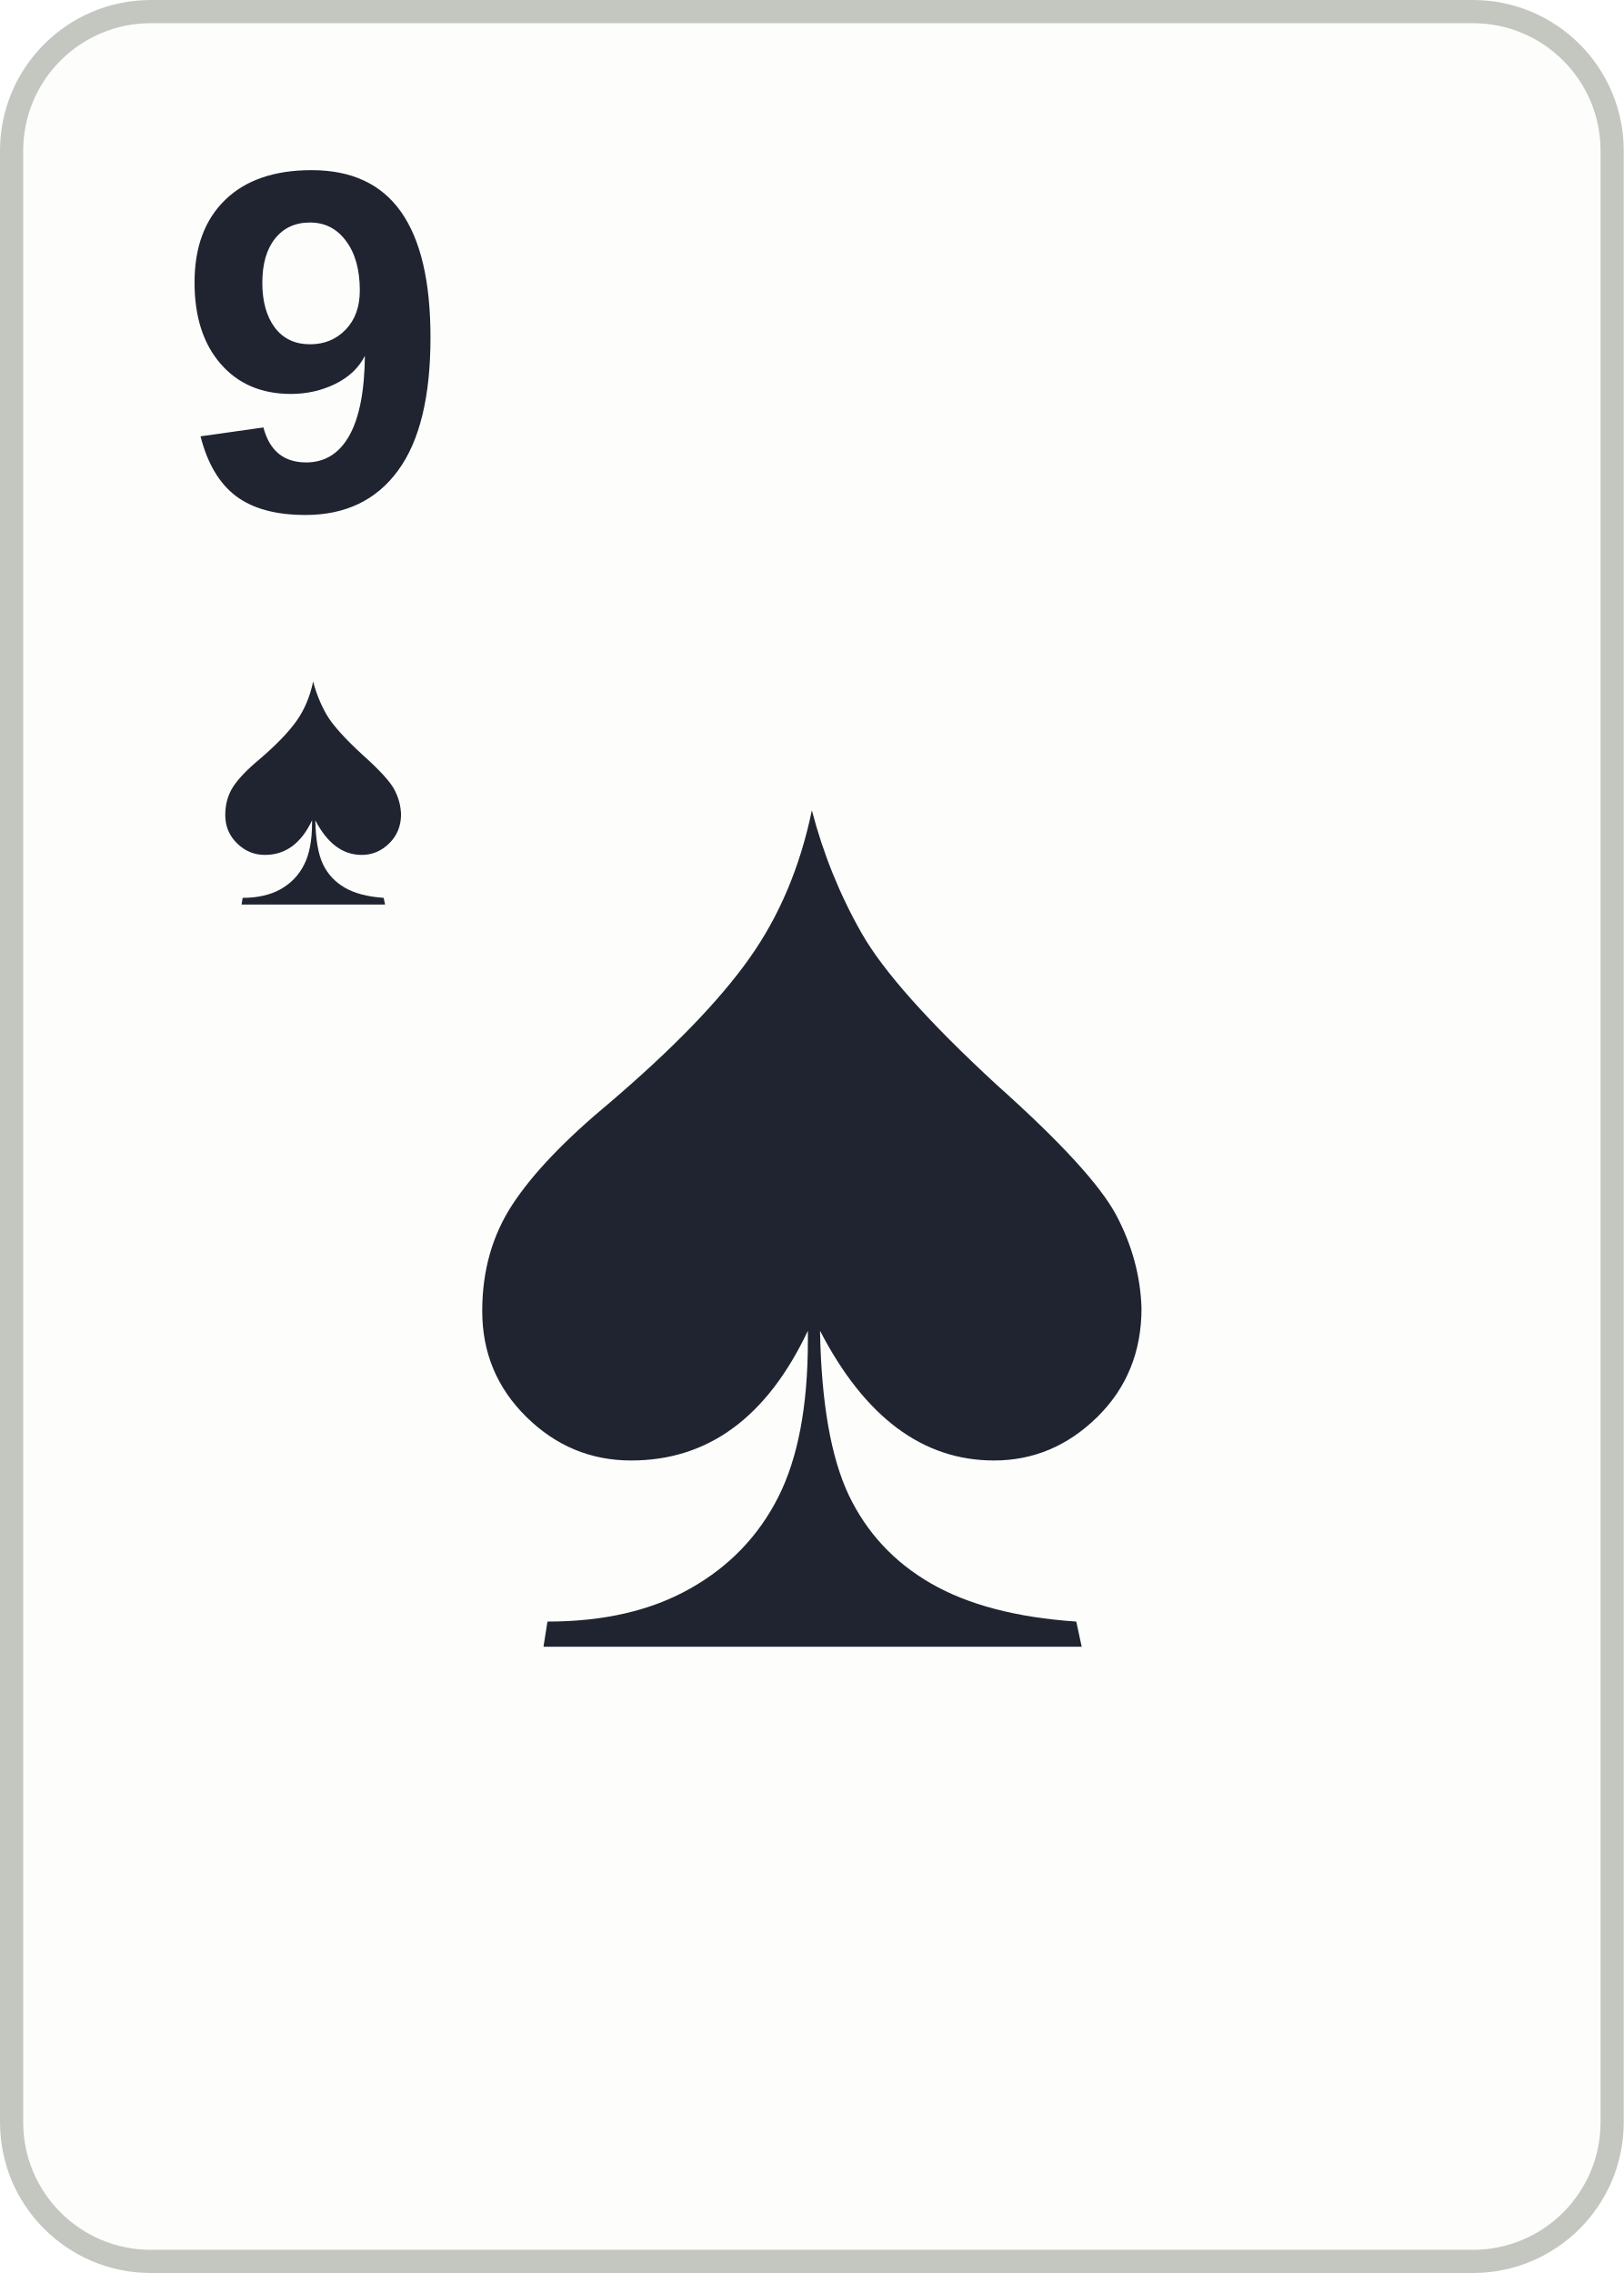
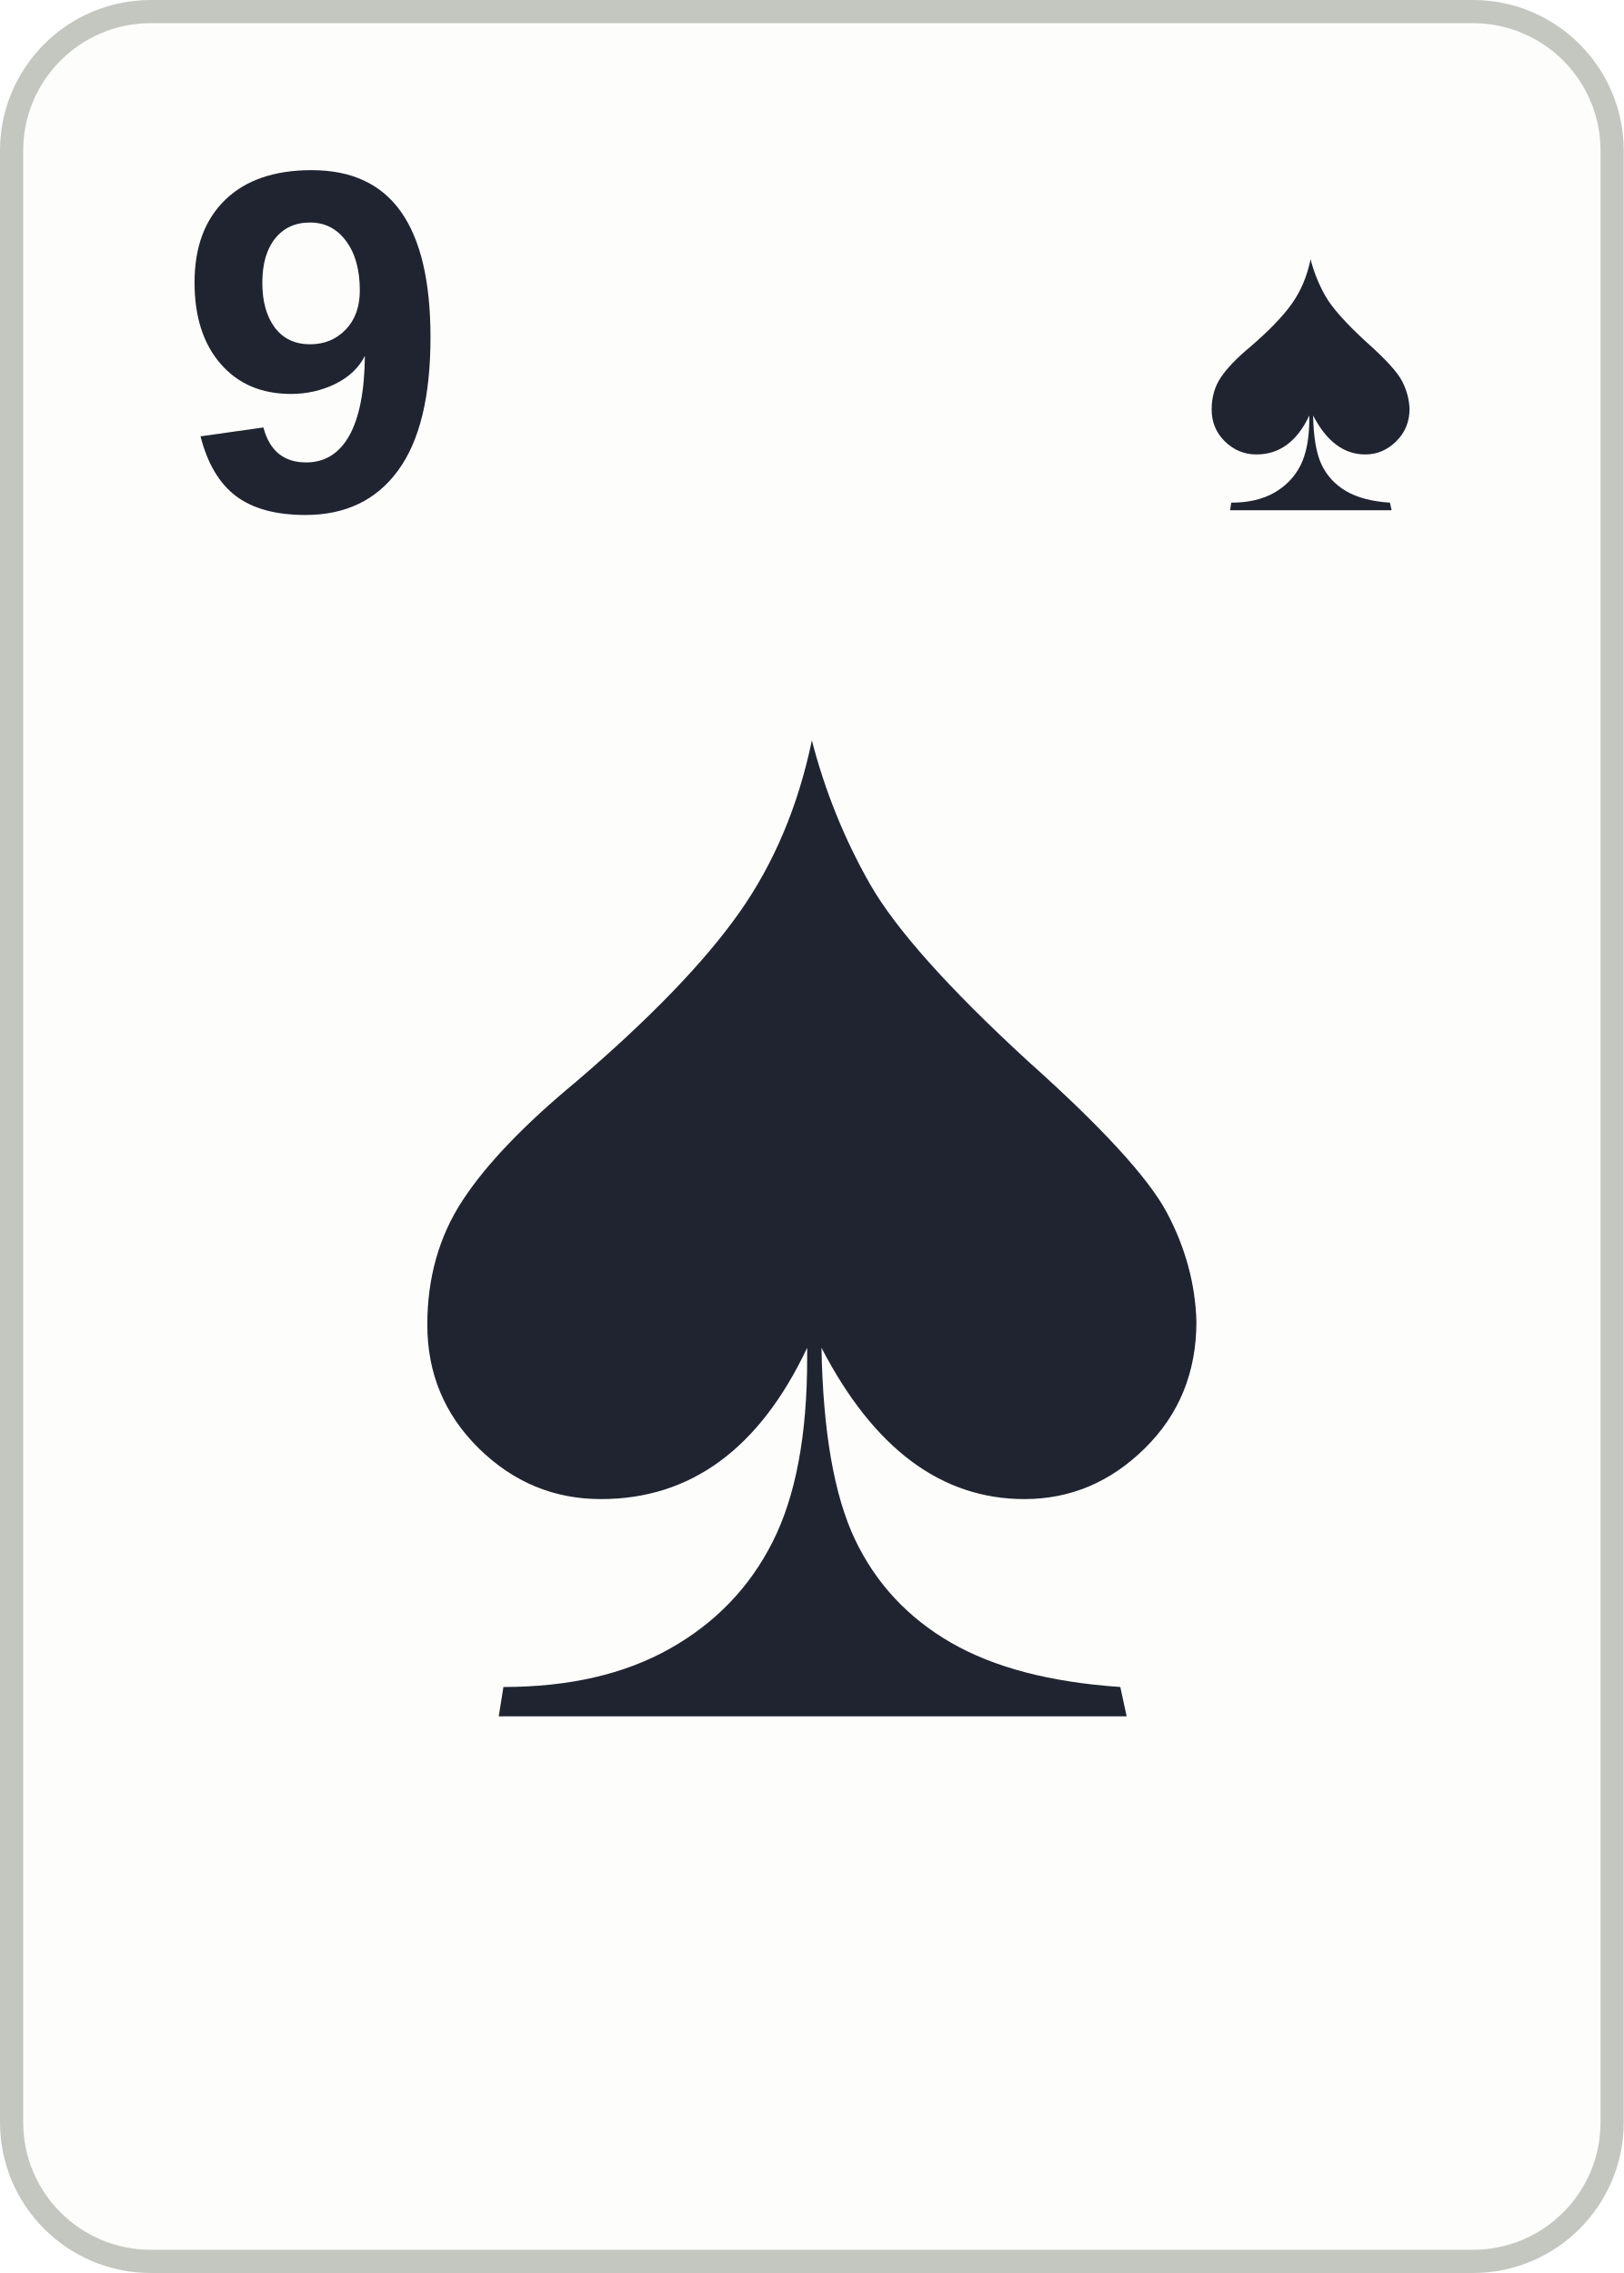
<svg xmlns="http://www.w3.org/2000/svg" viewBox="0 0 140 196">
  <rect x="1" y="1" width="138" height="194" rx="12" fill="#fdfdfb" stroke="#c4c7c0" stroke-width="2" />
  <g font-family="Arial,Helvetica,sans-serif" font-weight="700">
    <text x="27" y="44" font-size="42" text-anchor="middle" fill="#1f2430">9</text>
-     <text x="27" y="78" font-size="32" text-anchor="middle" fill="#1f2430">♠</text>
-     <text x="70" y="142" font-size="120" text-anchor="middle" fill="#1f2430">♠</text>
+     <text x="113" y="44" font-size="36" text-anchor="middle" fill="#1f2430">♠</text>
+     <text x="70" y="148" font-size="140" text-anchor="middle" fill="#1f2430">♠</text>
  </g>
</svg>
